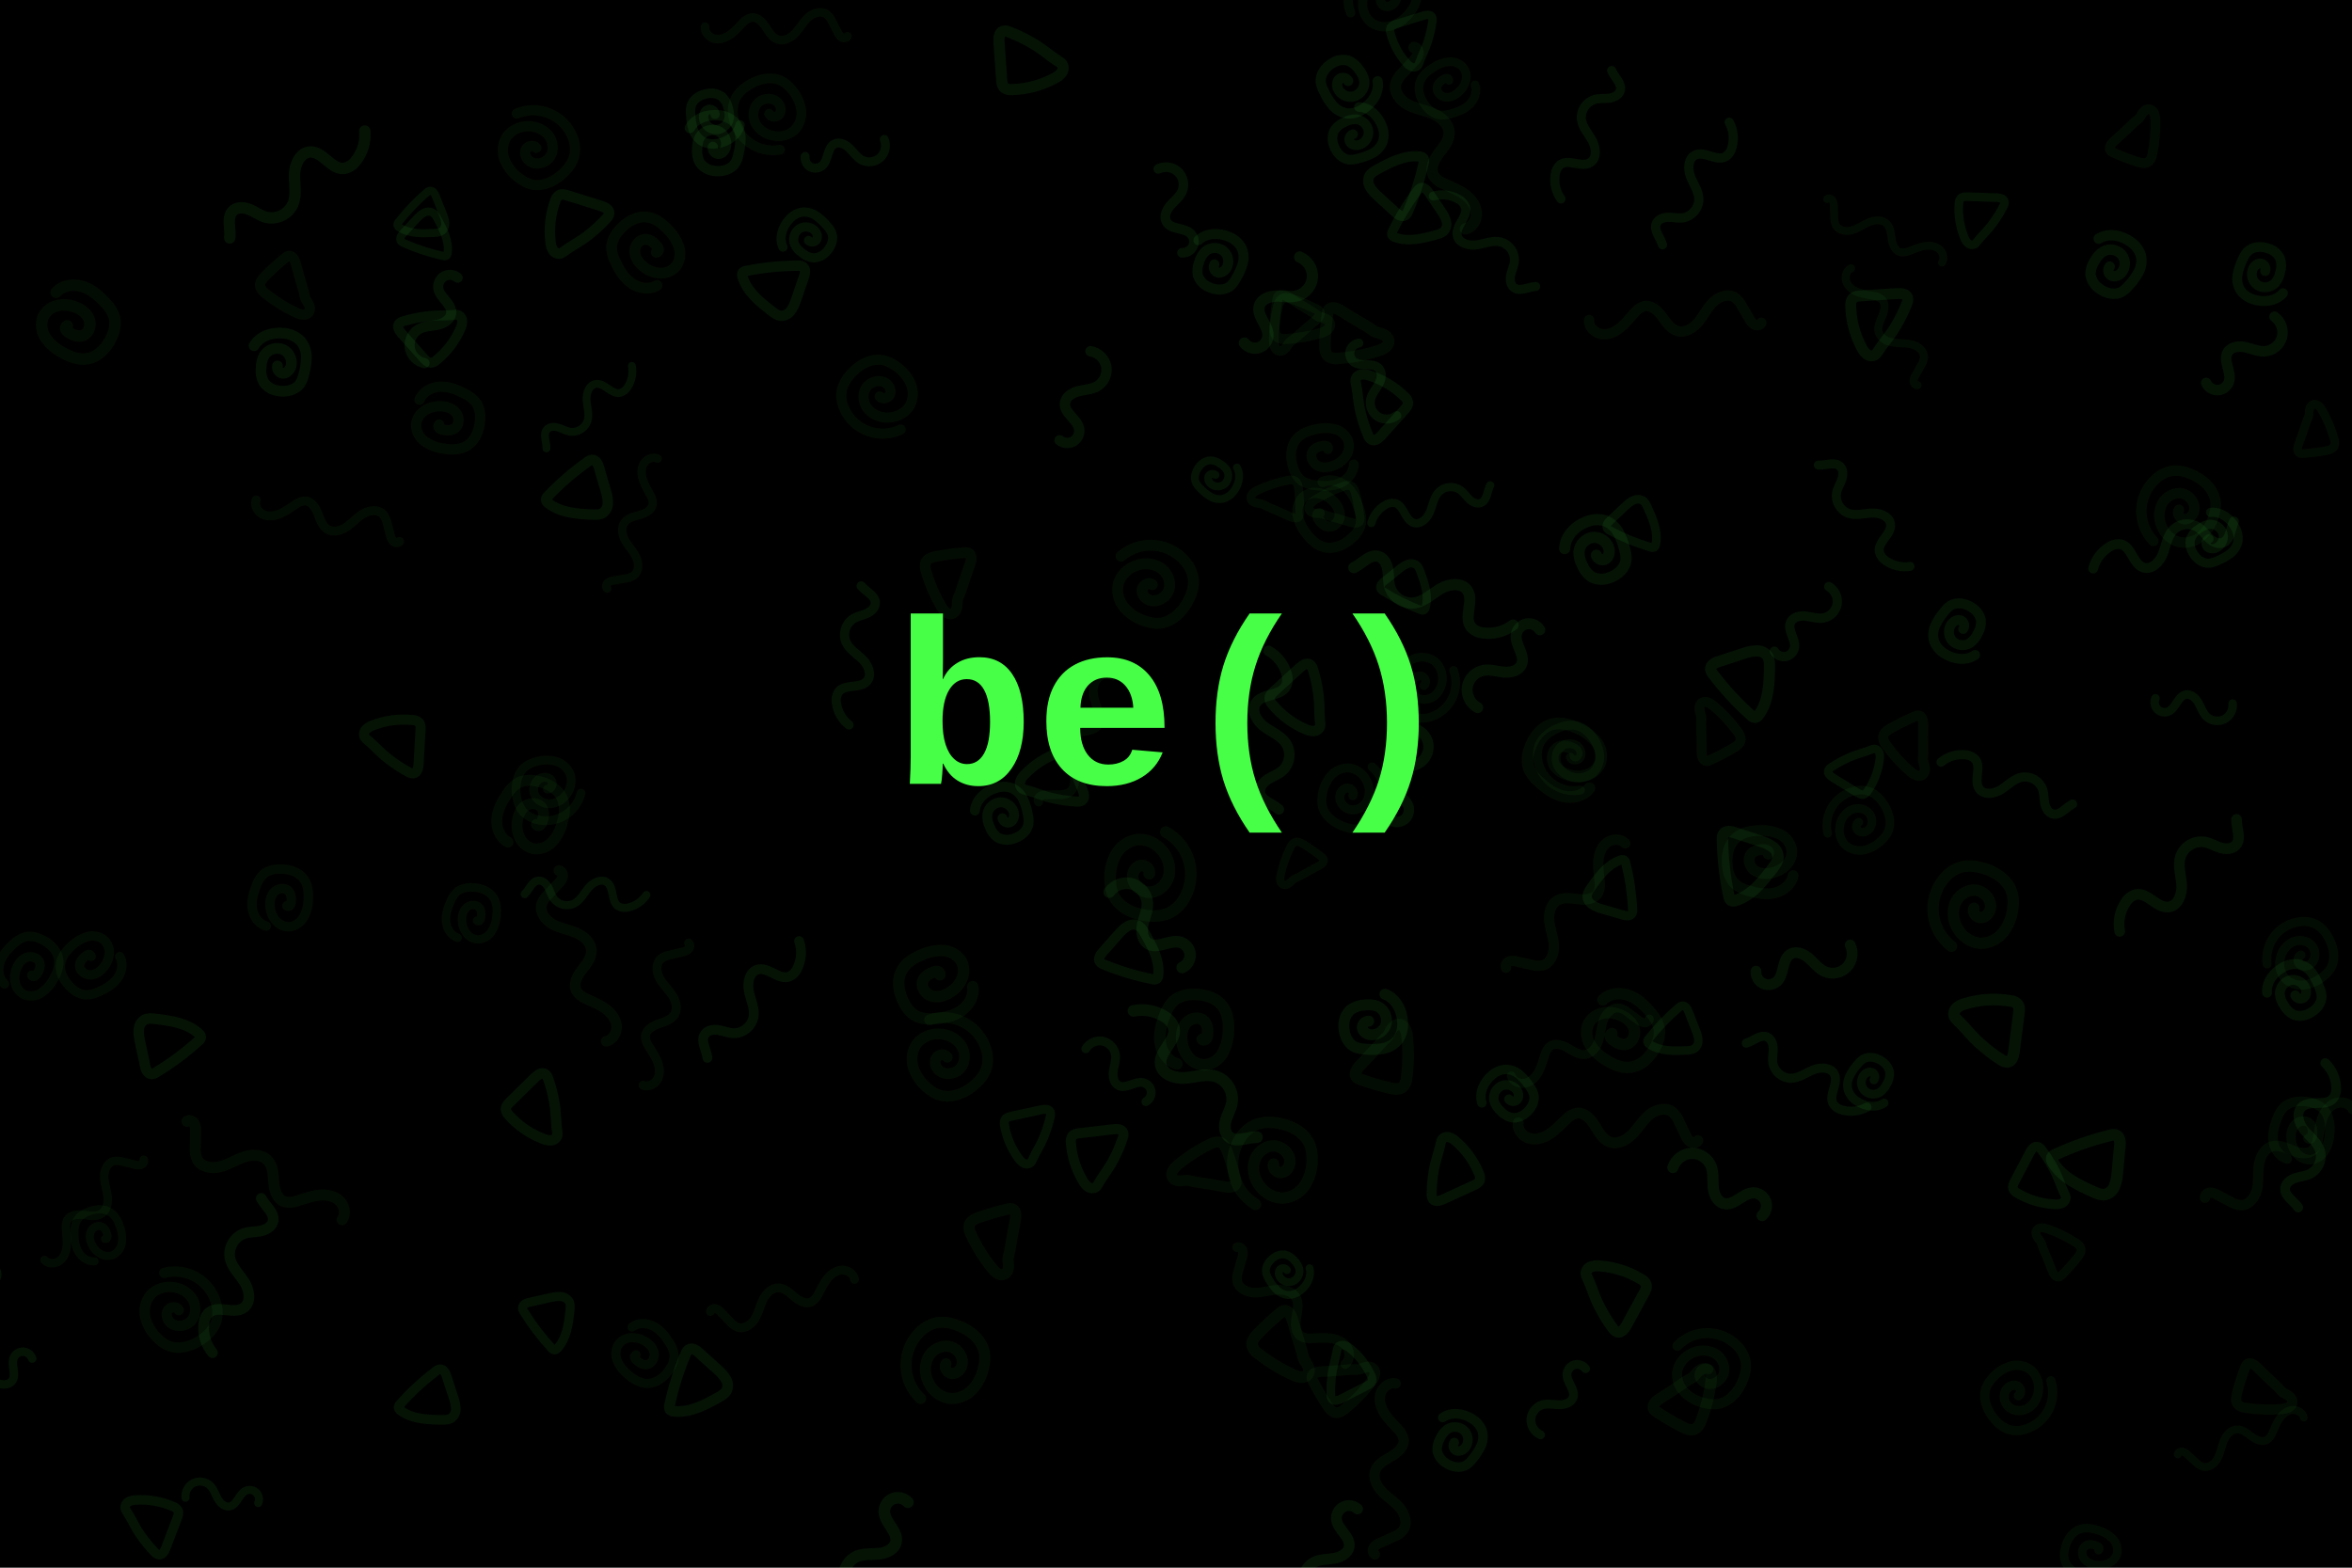
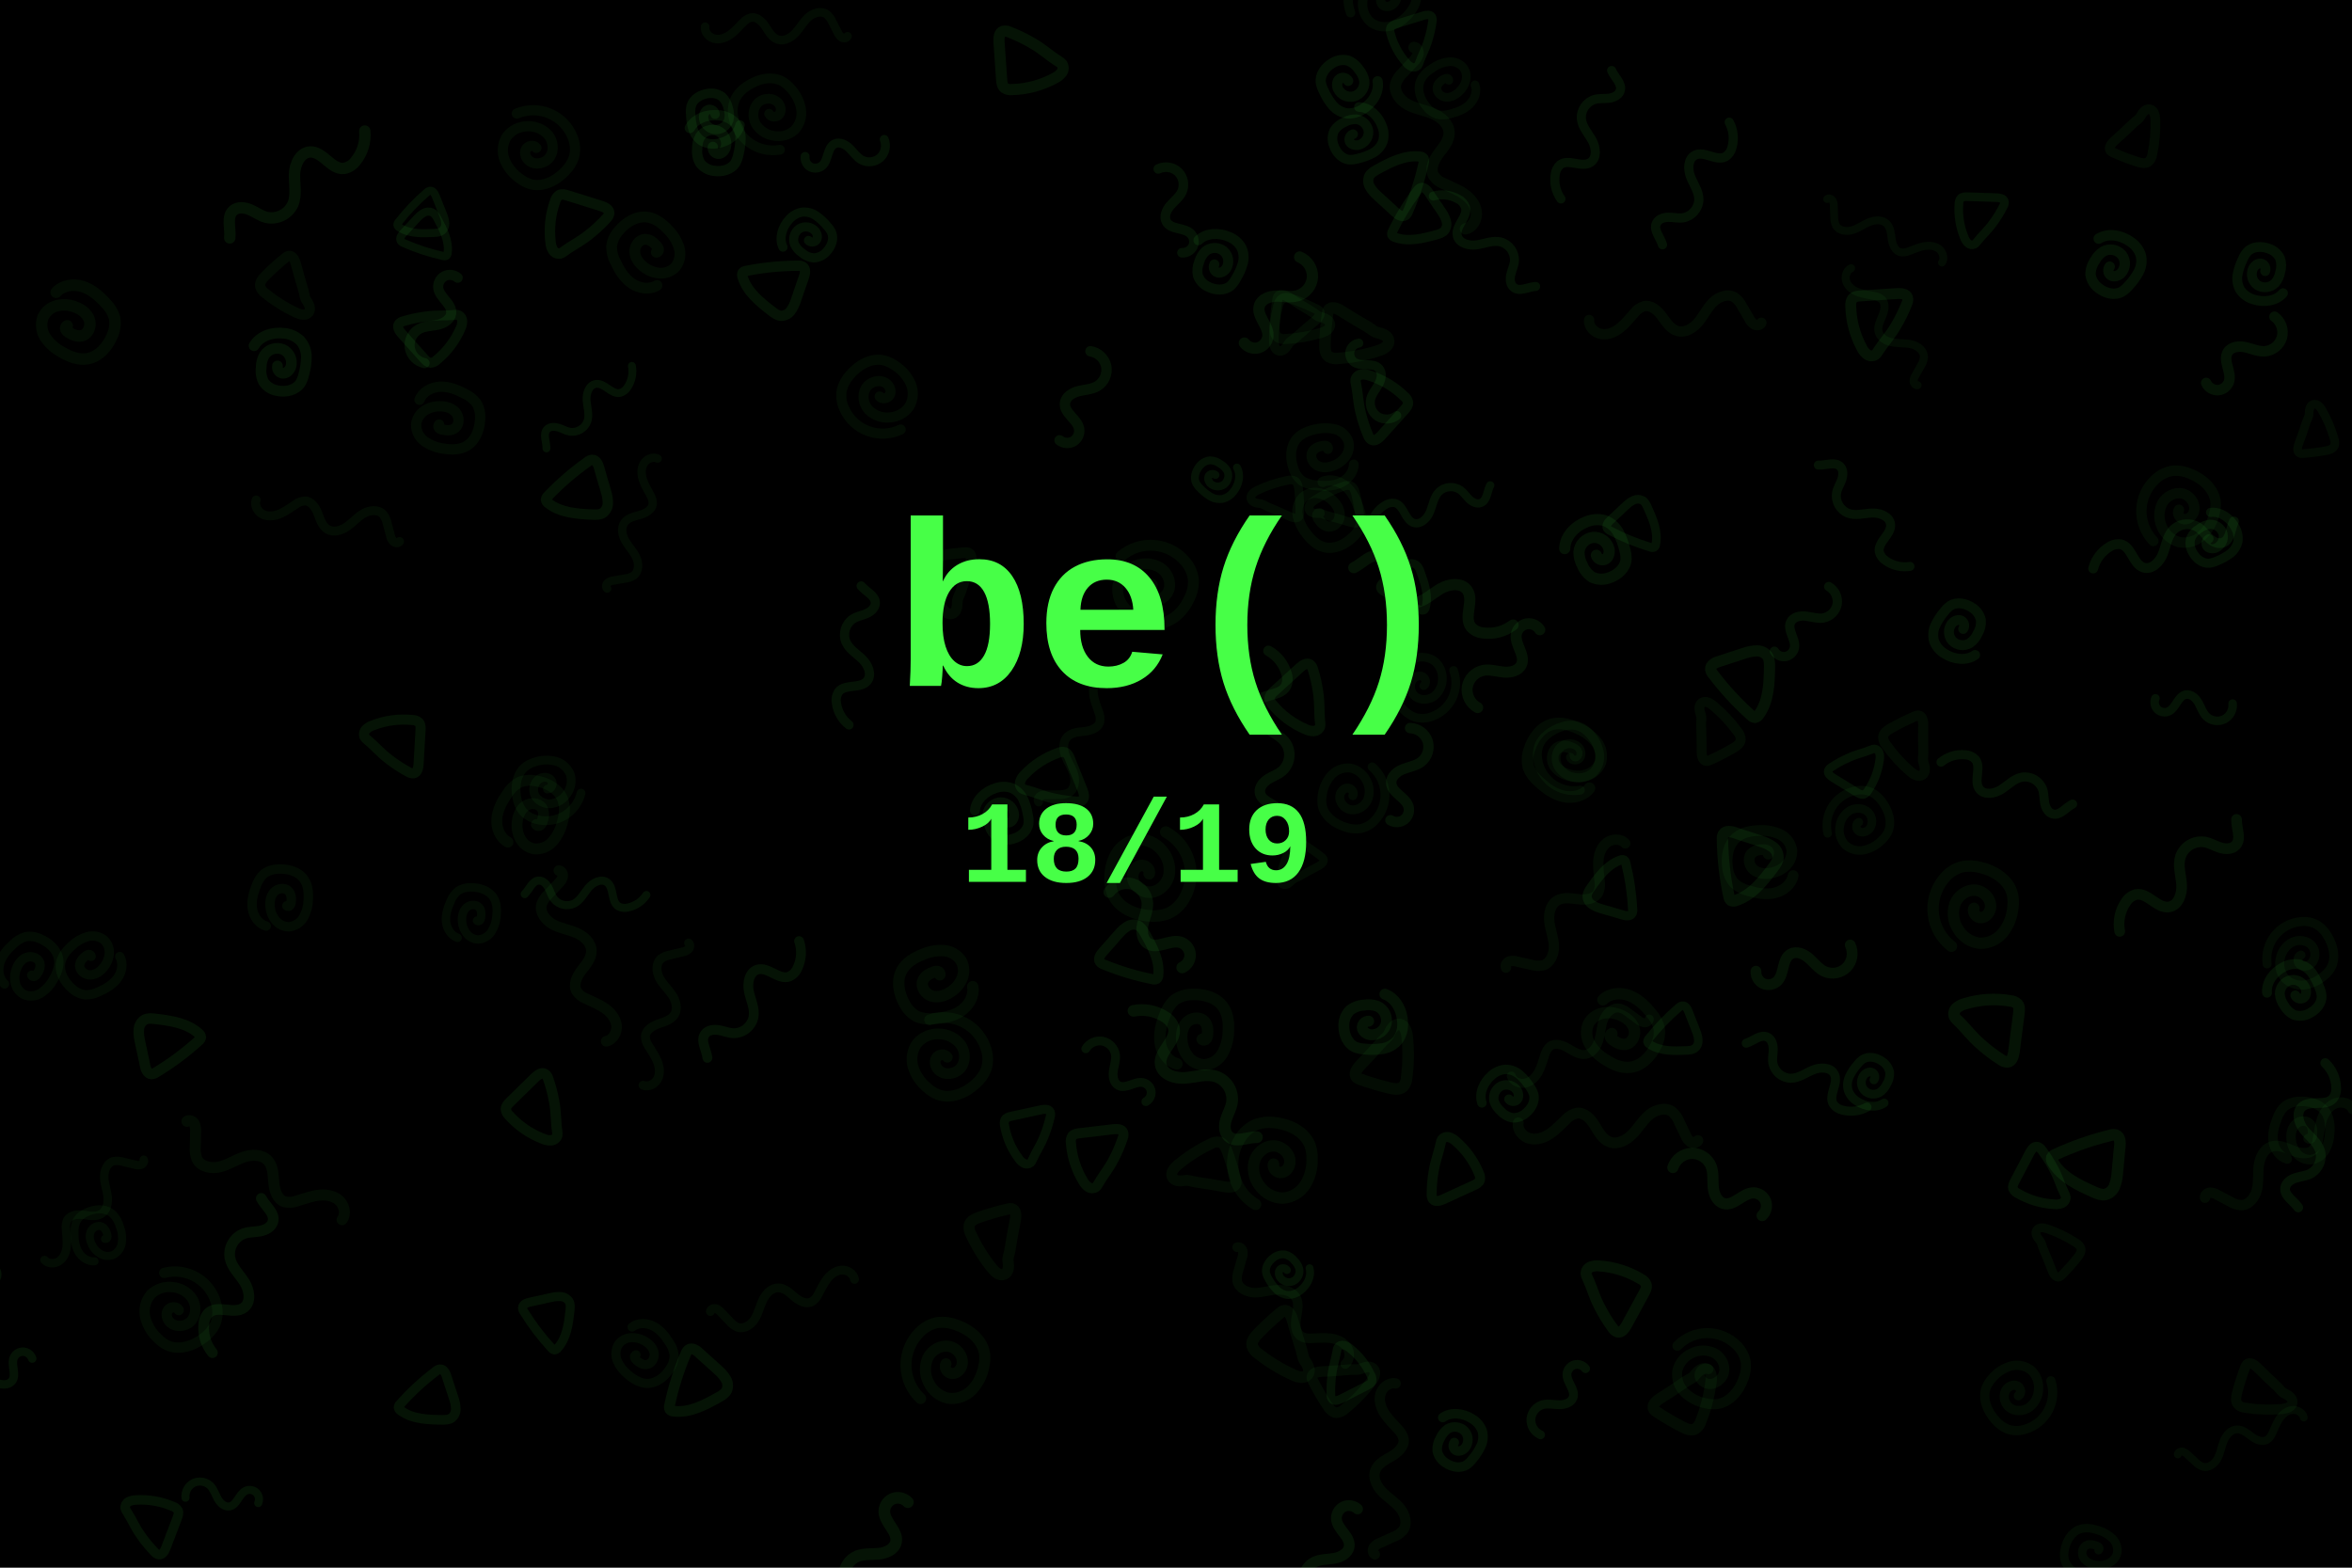
<svg xmlns="http://www.w3.org/2000/svg" xmlns:xlink="http://www.w3.org/1999/xlink" viewBox="0 0 1200 800">
  <style>
    :root { color: black; background-color: currentcolor; max-width: 100% }
    body { margin: 0 }
    path { fill: none; stroke: #47ff47; stroke-width: 5px; stroke-linecap: round; stroke-opacity: 0.05 }
    path:nth-child(odd) { stroke-opacity: 0.075 }
  </style>
  <rect width="100%" height="100%" fill="currentcolor" />
  <defs>
    <path id="t1" d="M7.76,10.89c-1.5,2.18-2.77,4.5-4.27,6.68-1.12,1.63-2.22,4-.86,5.41a4.34,4.34,0,0,0,2.25,1,130.06,130.06,0,0,0,24.85,3.36,2.65,2.65,0,0,0,2-.45,2.5,2.5,0,0,0,.51-2c-.43-7.43-5.32-13.76-10-19.55C21.15,4,20,2.67,18.4,2.18a5.71,5.71,0,0,0-5,1.19,16.87,16.87,0,0,0-3.43,4c-1.43,2.11-.79,1.36-2.23,3.47">
      <animate attributeName="opacity" repeatCount="indefinite" dur="20s" values="1;1;1;0;0;0;0;0;1" />
      <animateTransform attributeName="transform" type="rotate" repeatCount="indefinite" dur="80s" from="360 150 150" to="0 150 150" />
    </path>
    <path id="c1" d="M12.36,11.18a1.16,1.16,0,0,0-1.63-.11,3,3,0,0,0-.87,1.58c-.61,2.11-.78,4.58.55,6.32,1.71,2.23,5.36,2.21,7.57.46s3.15-4.69,3.26-7.5a13.18,13.18,0,0,0-1.89-7.67A9.12,9.12,0,0,0,12.85,0,9.93,9.93,0,0,0,4.51,3.82,20.08,20.08,0,0,0,.67,12.45c-.86,3.8-1.14,8,.63,11.44,2.31,4.55,7.64,6.85,12.72,7.3a13.12,13.12,0,0,0,7.81-1.32,15.12,15.12,0,0,0,5-5.68c2.11-3.59,3.87-7.56,3.88-11.73S28.64,3.9,24.84,2.21">
      <animate attributeName="opacity" repeatCount="indefinite" dur="20s" values="0;1;1;1;0;0;0;0;0" />
      <animateTransform attributeName="transform" type="rotate" repeatCount="indefinite" dur="80s" from="360 150 150" to="0 150 150" />
    </path>
    <path id="l1" d="M2.07,10.63a6,6,0,0,0,2.89,6A6,6,0,0,0,11.59,16c3.64-3.14,2.84-10.08,7.21-12.06,2.83-1.29,6.15.49,8.31,2.72s3.86,5,6.55,6.59a9.31,9.31,0,0,0,10.47-1A9.31,9.31,0,0,0,46.62,2">
      <animate attributeName="opacity" repeatCount="indefinite" dur="20s" values="0;0;1;1;1;0;0;0;0" />
      <animateTransform attributeName="transform" type="rotate" repeatCount="indefinite" dur="80s" from="360 150 150" to="0 150 150" />
    </path>
    <path id="t2" d="M23.42,19c-1.93-6-2.36-7.18-4.09-13.2-.54-1.88-1.82-4.21-3.71-3.74a3.78,3.78,0,0,0-1.45.88,120.75,120.75,0,0,0-9.68,9.15c-1.38,1.45-2.82,3.27-2.41,5.23a6.22,6.22,0,0,0,2.63,3.34,73,73,0,0,0,15.38,9.16c2,.87,4.64,1.5,6-.18s.26-4-1-5.75S24.06,21,23.42,19Z">
      <animate attributeName="opacity" repeatCount="indefinite" dur="20s" values="0;0;0;1;1;1;0;0;0" />
      <animateTransform attributeName="transform" type="rotate" repeatCount="indefinite" dur="80s" from="360 150 150" to="0 150 150" />
    </path>
    <path id="c2" d="M13.44,10.08a2.92,2.92,0,0,0-4.15-.66C7.93,10.56,8,12.75,8.79,14.32a6.86,6.86,0,0,0,8.38,3,7.23,7.23,0,0,0,4.17-8A11.85,11.85,0,0,0,18.15,4,11.42,11.42,0,0,0,12.33.14a9.79,9.79,0,0,0-7.4,2C1.72,4.41-.71,8.37.19,12.21a13.84,13.84,0,0,0,1.85,4,30.12,30.12,0,0,0,5,6.55A11.53,11.53,0,0,0,14.33,26,12.35,12.35,0,0,0,22,23.15c4.33-3.33,7.31-9,5.86-14.3">
      <animate attributeName="opacity" repeatCount="indefinite" dur="20s" values="0;0;0;0;1;1;1;0;0" />
      <animateTransform attributeName="transform" type="rotate" repeatCount="indefinite" dur="80s" from="360 150 150" to="0 150 150" />
    </path>
    <path id="l2" d="M85.7,8.9c.33-3.32-2.7-6.31-6-6.81s-6.62,1-9.21,3.12S65.89,10,63.64,12.49a9.41,9.41,0,0,1-4.58,3.19c-3.47.78-6.65-2.08-8.76-4.94s-4.2-6.21-7.64-7.11c-3.79-1-7.67,1.51-10.15,4.54s-4.16,6.7-6.93,9.47S18.31,22.12,15,20.06a12.07,12.07,0,0,1-3.69-4.46L7.93,9.85A7.14,7.14,0,0,0,5.39,6.91C4.22,6.3,2.5,6.56,2,7.78">
      <animate attributeName="opacity" repeatCount="indefinite" dur="20s" values="0;0;0;0;0;1;1;1;0" />
      <animateTransform attributeName="transform" type="rotate" repeatCount="indefinite" dur="80s" from="360 150 150" to="0 150 150" />
    </path>
    <path id="t3" d="M16.58,2.36A68.52,68.52,0,0,0,5.33,2.14,4.14,4.14,0,0,0,2.7,3C1.38,4.23,2.18,6.42,3,8l8.1,14.87c.65,1.2,1.43,2.5,2.75,2.87a4.89,4.89,0,0,0,3.37-.69A42.36,42.36,0,0,0,32.45,12.46a8.56,8.56,0,0,0,1.79-3.54,3.37,3.37,0,0,0-1.38-3.5A5,5,0,0,0,31,4.92C25.13,4.1,22.51,2.9,16.58,2.36Z">
      <animate attributeName="opacity" repeatCount="indefinite" dur="20s" values="1;0;0;0;0;0;1;1;1" />
      <animateTransform attributeName="transform" type="rotate" repeatCount="indefinite" dur="80s" from="360 150 150" to="0 150 150" />
    </path>
    <path id="c3" d="M16.66,19.31c0-2.1-2.84-3.38-4.68-2.35s-2.46,3.52-1.85,5.54c1.12,3.7,5.8,5.64,9.41,4.27s5.81-5.44,5.52-9.3a12.82,12.82,0,0,0-6-9.46A12.7,12.7,0,0,0,8,6.38,12.65,12.65,0,0,0,.54,15.12a20.73,20.73,0,0,0,.75,11.75,17.2,17.2,0,0,0,2.43,4.92c3.94,5.26,11.55,6.36,18,5a17.51,17.51,0,0,0,7.55-3.24,15.27,15.27,0,0,0,4.9-8.16A20.76,20.76,0,0,0,18.61,0">
      <animate attributeName="opacity" repeatCount="indefinite" dur="20s" values="1;0;0;0;0;0;0;1;1" />
      <animateTransform attributeName="transform" type="rotate" repeatCount="indefinite" dur="80s" from="360 150 150" to="0 150 150" />
    </path>
    <path id="l3" d="M2,19.86c2.37-3.51,2.92-9.08,7-10,2.51-.58,5,1.1,6.65,3.1s2.78,4.4,4.69,6.14a10.34,10.34,0,0,0,13.12.34c3.4-2.8,4.55-7.42,6.65-11.29S46.72.68,50.74,2.48c5.2,2.33,4.63,11.25,9.95,13.29a8.22,8.22,0,0,0,6.09-.56,18.15,18.15,0,0,0,9.57-9.86">
      <animate attributeName="opacity" repeatCount="indefinite" dur="20s" values="1;1;0;0;0;0;0;0;1" />
      <animateTransform attributeName="transform" type="rotate" repeatCount="indefinite" dur="80s" from="360 150 150" to="0 150 150" />
    </path>
  </defs>
  <use xlink:href="#t1" transform="translate(417.85 158.91) rotate(166.6) scale(1.05)" />
  <use xlink:href="#t1" transform="translate(0.38 439.03) rotate(131.04) scale(1.11)" />
  <use xlink:href="#t1" transform="translate(243.46 711.08) rotate(129.56) scale(0.98)" />
  <use xlink:href="#t1" transform="translate(692.98 108.37) rotate(280.11) scale(1.04)" />
  <use xlink:href="#t1" transform="translate(279.86 650.75) rotate(45.12) scale(0.92)" />
  <use xlink:href="#t1" transform="translate(562.22 467.06) rotate(9.05) scale(1.03)" />
  <use xlink:href="#t1" transform="translate(904.37 416.17) rotate(75.78) scale(1.16)" />
  <use xlink:href="#t1" transform="translate(1094.59 602) rotate(153.02) scale(1.18)" />
  <use xlink:href="#t1" transform="translate(235.85 106.64) rotate(125.86) scale(0.82)" />
  <use xlink:href="#t1" transform="translate(887.18 319.43) rotate(39.67) scale(1.14)" />
  <use xlink:href="#t1" transform="translate(708.49 281.46) rotate(18.84) scale(0.84)" />
  <use xlink:href="#t1" transform="translate(376.51 690.13) rotate(99.76) scale(1.09)" />
  <use xlink:href="#t1" transform="translate(4.09 544.66) rotate(104.86) scale(1.17)" />
  <use xlink:href="#t1" transform="translate(322.2 248.69) rotate(131.48) scale(1.06)" />
  <use xlink:href="#t1" transform="translate(205.82 103.84) rotate(10.42) scale(0.83)" />
  <use xlink:href="#t1" transform="translate(58.09 532.47) rotate(315.64) scale(1.07)" />
  <use xlink:href="#t1" transform="translate(746.01 102.32) rotate(113.62) scale(0.96)" />
  <use xlink:href="#t1" transform="translate(812.58 474.55) rotate(253.89) scale(0.94)" />
  <use xlink:href="#t1" transform="translate(875.75 523.17) rotate(126.21) scale(0.87)" />
  <use xlink:href="#t1" transform="translate(822.82 249.43) rotate(14.52) scale(0.88)" />
  <use xlink:href="#c1" transform="translate(1191.1 589.93) rotate(171.31) scale(0.97)" />
  <use xlink:href="#c1" transform="translate(286.49 434.15) rotate(184.1) scale(1.11)" />
  <use xlink:href="#c1" transform="translate(805.18 536.23) rotate(290.8) scale(1.16)" />
  <use xlink:href="#c1" transform="translate(43.28 472.53) rotate(36.09) scale(0.95)" />
  <use xlink:href="#c1" transform="translate(159.71 471.07) rotate(171.32) scale(0.96)" />
  <use xlink:href="#c1" transform="translate(24.09 511.38) rotate(197.93) scale(0.95)" />
  <use xlink:href="#c1" transform="translate(66.9 635.25) rotate(150.69) scale(0.82)" />
  <use xlink:href="#c1" transform="translate(738.6 26.34) rotate(45.41) scale(0.88)" />
  <use xlink:href="#c1" transform="translate(629.6 541.18) rotate(171.55) scale(1.17)" />
  <use xlink:href="#c1" transform="translate(1081.37 781.51) rotate(96.01) scale(0.86)" />
  <use xlink:href="#c1" transform="translate(910.88 419.93) rotate(76.46) scale(1.09)" />
  <use xlink:href="#c1" transform="translate(352.7 124.53) rotate(124.56) scale(1.1)" />
  <use xlink:href="#c1" transform="translate(309.96 696.74) rotate(297.6) scale(0.93)" />
  <use xlink:href="#c1" transform="translate(682.76 213.36) rotate(66.32) scale(1)" />
  <use xlink:href="#c1" transform="translate(819.82 374.18) rotate(102.49) scale(1.18)" />
  <use xlink:href="#c1" transform="translate(17.48 176.14) rotate(287.42) scale(1.17)" />
  <use xlink:href="#c1" transform="translate(212.9 230.15) rotate(267.43) scale(1.05)" />
  <use xlink:href="#c1" transform="translate(254.94 478.3) rotate(174.22) scale(0.86)" />
  <use xlink:href="#c1" transform="translate(482.11 478.29) rotate(55.56) scale(1.16)" />
  <use xlink:href="#c1" transform="translate(656.02 263.84) rotate(311.3) scale(1.04)" />
  <use xlink:href="#l1" transform="translate(593.95 502.62) rotate(236.96) scale(1.18)" />
  <use xlink:href="#l1" transform="translate(893.2 631.2) rotate(219.28) scale(1.14)" />
  <use xlink:href="#l1" transform="translate(702.09 170.47) rotate(73.31) scale(0.92)" />
  <use xlink:href="#l1" transform="translate(1117.52 187.1) rotate(326.86) scale(1.07)" />
  <use xlink:href="#l1" transform="translate(474.66 772.49) rotate(128.37) scale(1.19)" />
  <use xlink:href="#l1" transform="translate(897.41 325.71) rotate(321.01) scale(0.95)" />
  <use xlink:href="#l1" transform="translate(795.11 328.94) rotate(139.56) scale(1.12)" />
  <use xlink:href="#l1" transform="translate(529.74 220.94) rotate(300.1) scale(1.06)" />
  <use xlink:href="#l1" transform="translate(22.07 700.72) rotate(153.83) scale(0.86)" />
  <use xlink:href="#l1" transform="translate(1100.34 346.96) rotate(14.86) scale(0.87)" />
  <use xlink:href="#l1" transform="translate(817.03 703.9) rotate(135.19) scale(0.9)" />
  <use xlink:href="#l1" transform="translate(698.18 416.19) rotate(292.98) scale(1.06)" />
  <use xlink:href="#l1" transform="translate(131.11 775.89) rotate(195.16) scale(0.82)" />
  <use xlink:href="#l1" transform="translate(578.19 569.51) rotate(232.34) scale(0.9)" />
  <use xlink:href="#l1" transform="translate(624.4 168.35) rotate(313.68) scale(1.15)" />
  <use xlink:href="#l1" transform="translate(408.69 70.18) rotate(358.83) scale(0.91)" />
  <use xlink:href="#l1" transform="translate(592.84 131.89) rotate(265.18) scale(0.98)" />
  <use xlink:href="#l1" transform="translate(243.92 145.75) rotate(122.15) scale(1.03)" />
  <use xlink:href="#l1" transform="translate(703.58 774.74) rotate(124.34) scale(1.1)" />
  <use xlink:href="#l1" transform="translate(892.7 484.14) rotate(355.42) scale(1.1)" />
  <use xlink:href="#t2" transform="translate(481.58 270.36) rotate(35.97) scale(1.09)" />
  <use xlink:href="#t2" transform="translate(1081.68 91.79) rotate(244.33) scale(0.99)" />
  <use xlink:href="#t2" transform="translate(638.78 160.15) rotate(319.24) scale(1.02)" />
  <use xlink:href="#t2" transform="translate(846.51 737.05) rotate(253.73) scale(1.15)" />
  <use xlink:href="#t2" transform="translate(640.42 589.33) rotate(116.48) scale(1.11)" />
  <use xlink:href="#t2" transform="translate(885.29 394.75) rotate(196.19) scale(1.01)" />
  <use xlink:href="#t2" transform="translate(501.51 606.56) rotate(27.41) scale(1.14)" />
  <use xlink:href="#t2" transform="translate(636.6 666.3) rotate(0.52) scale(1.18)" />
  <use xlink:href="#t2" transform="translate(1183.42 240.94) rotate(216.36) scale(0.88)" />
  <use xlink:href="#t2" transform="translate(1064.83 652.31) rotate(175.16) scale(0.9)" />
  <use xlink:href="#t2" transform="translate(662.66 168.51) rotate(318.27) scale(1.17)" />
  <use xlink:href="#t2" transform="translate(673.37 254) rotate(130.85) scale(0.89)" />
  <use xlink:href="#t2" transform="translate(963.95 358.39) rotate(17) scale(1.03)" />
  <use xlink:href="#t2" transform="translate(1131.28 702.17) rotate(331.02) scale(1.03)" />
  <use xlink:href="#t2" transform="translate(668.73 143.91) rotate(66.29) scale(0.98)" />
  <use xlink:href="#t2" transform="translate(674.33 425.25) rotate(78.57) scale(0.83)" />
  <use xlink:href="#t2" transform="translate(703.07 254.89) rotate(123.24) scale(0.9)" />
  <use xlink:href="#t2" transform="translate(699.37 566.97) rotate(239.89) scale(1.18)" />
  <use xlink:href="#t2" transform="translate(663.25 718.8) rotate(283.33) scale(1.08)" />
  <use xlink:href="#t2" transform="translate(130.98 128.1) rotate(1.3) scale(1.04)" />
  <use xlink:href="#c2" transform="translate(520.6 431.87) rotate(200.58) scale(1.01)" />
  <use xlink:href="#c2" transform="translate(358 43.67) rotate(28.14) scale(0.96)" />
  <use xlink:href="#c2" transform="translate(1006.59 304.73) rotate(70.18) scale(1.01)" />
  <use xlink:href="#c2" transform="translate(1182.53 520.21) rotate(190.09) scale(1)" />
  <use xlink:href="#c2" transform="translate(674.93 29.48) rotate(5.58) scale(1.04)" />
  <use xlink:href="#c2" transform="translate(960.69 536.85) rotate(71.07) scale(0.89)" />
  <use xlink:href="#c2" transform="translate(645.86 640.06) rotate(0.06) scale(0.8)" />
  <use xlink:href="#c2" transform="translate(143.95 204.9) rotate(225.64) scale(1.09)" />
  <use xlink:href="#c2" transform="translate(607.74 237.23) rotate(345.68) scale(0.8)" />
  <use xlink:href="#c2" transform="translate(617.08 151.88) rotate(241.48) scale(1.02)" />
  <use xlink:href="#c2" transform="translate(1070.19 152.76) rotate(253.43) scale(1.06)" />
  <use xlink:href="#c2" transform="translate(825.82 298.78) rotate(196.78) scale(1.14)" />
  <use xlink:href="#c2" transform="translate(737.22 751.71) rotate(250.1) scale(0.97)" />
  <use xlink:href="#c2" transform="translate(366.41 92.39) rotate(224.27) scale(1.05)" />
  <use xlink:href="#c2" transform="translate(1156.5 121.58) rotate(55.87) scale(1)" />
  <use xlink:href="#c2" transform="translate(1115.95 285.93) rotate(278.35) scale(0.93)" />
  <use xlink:href="#c2" transform="translate(426.41 129.78) rotate(170.08) scale(0.93)" />
  <use xlink:href="#c2" transform="translate(677.06 78.17) rotate(287.03) scale(0.98)" />
  <use xlink:href="#c2" transform="translate(783.23 569.92) rotate(177.04) scale(0.96)" />
  <use xlink:href="#c2" transform="translate(680.51 526.66) rotate(305.79) scale(1.11)" />
  <use xlink:href="#l2" transform="translate(79.35 595.22) rotate(133.93) scale(0.86)" />
  <use xlink:href="#l2" transform="translate(98.01 563.63) rotate(31.61) scale(1.12)" />
  <use xlink:href="#l2" transform="translate(900.74 172.88) rotate(180.15) scale(1.05)" />
  <use xlink:href="#l2" transform="translate(635.3 629.88) rotate(46.44) scale(0.97)" />
  <use xlink:href="#l2" transform="translate(203.74 283.64) rotate(195.38) scale(0.91)" />
  <use xlink:href="#l2" transform="translate(729.33 19.42) rotate(73.41) scale(1.15)" />
  <use xlink:href="#l2" transform="translate(1107.77 736.7) rotate(342.9) scale(0.8)" />
  <use xlink:href="#l2" transform="translate(433.79 25.35) rotate(183.09) scale(0.87)" />
  <use xlink:href="#l2" transform="translate(358.63 481.58) rotate(106.99) scale(0.91)" />
  <use xlink:href="#l2" transform="translate(302.98 299.63) rotate(290.46) scale(0.85)" />
  <use xlink:href="#l2" transform="translate(693.13 794.44) rotate(276.15) scale(1.05)" />
  <use xlink:href="#l2" transform="translate(523.03 407.41) rotate(299.59) scale(0.89)" />
  <use xlink:href="#l2" transform="translate(1118.92 605.41) rotate(328.21) scale(1.05)" />
  <use xlink:href="#l2" transform="translate(359.07 662.89) rotate(346.65) scale(0.9)" />
  <use xlink:href="#l2" transform="translate(973.66 201.2) rotate(239.61) scale(0.82)" />
  <use xlink:href="#l2" transform="translate(933.75 95.33) rotate(28.19) scale(0.8)" />
  <use xlink:href="#l2" transform="translate(867.73 590.75) rotate(184.87) scale(1.1)" />
  <use xlink:href="#l2" transform="translate(760.95 489.77) rotate(313.06) scale(1.05)" />
  <use xlink:href="#l2" transform="translate(845.92 525.81) rotate(156.79) scale(0.91)" />
  <use xlink:href="#l2" transform="translate(292.6 439.82) rotate(73.75) scale(1.08)" />
  <use xlink:href="#t3" transform="translate(824.07 684.12) rotate(237.15) scale(1.12)" />
  <use xlink:href="#t3" transform="translate(80.6 797.23) rotate(229.42) scale(0.97)" />
  <use xlink:href="#t3" transform="translate(1026.14 102.15) rotate(120.44) scale(0.88)" />
  <use xlink:href="#t3" transform="translate(977.53 150.51) rotate(114.88) scale(1.11)" />
  <use xlink:href="#t3" transform="translate(929.48 392.18) rotate(330.09) scale(0.86)" />
  <use xlink:href="#t3" transform="translate(677.01 716.34) rotate(271.62) scale(0.88)" />
  <use xlink:href="#t3" transform="translate(670.72 335.56) rotate(76.14) scale(1.06)" />
  <use xlink:href="#t3" transform="translate(727.88 614.57) rotate(273.91) scale(1.02)" />
  <use xlink:href="#t3" transform="translate(697.75 228.14) rotate(250.56) scale(1.05)" />
  <use xlink:href="#t3" transform="translate(554.51 411.88) rotate(186.67) scale(1.03)" />
  <use xlink:href="#t3" transform="translate(1040.54 581.32) rotate(56.28) scale(0.98)" />
  <use xlink:href="#t3" transform="translate(280.31 544.42) rotate(74.12) scale(1.06)" />
  <use xlink:href="#t3" transform="translate(576.94 576.44) rotate(111.87) scale(1.03)" />
  <use xlink:href="#t3" transform="translate(211.83 398.69) rotate(211.86) scale(1.03)" />
  <use xlink:href="#t3" transform="translate(1024.83 546.63) rotate(215.89) scale(1.18)" />
  <use xlink:href="#t3" transform="translate(733.52 6.81) rotate(101.41) scale(0.86)" />
  <use xlink:href="#t3" transform="translate(315.13 109.09) rotate(135.96) scale(1.07)" />
  <use xlink:href="#t3" transform="translate(510.37 11.58) rotate(24.57) scale(1.14)" />
  <use xlink:href="#t3" transform="translate(539.11 565.72) rotate(106.3) scale(0.92)" />
  <use xlink:href="#t3" transform="translate(200.11 163.05) rotate(346.72) scale(1.01)" />
  <use xlink:href="#c3" transform="translate(66.39 658.47) rotate(332.87) scale(1.05)" />
  <use xlink:href="#c3" transform="translate(698.8 21.28) rotate(236.66) scale(0.95)" />
  <use xlink:href="#c3" transform="translate(821.75 396.73) rotate(157.33) scale(0.9)" />
  <use xlink:href="#c3" transform="translate(247.91 69.17) rotate(324.53) scale(1.04)" />
  <use xlink:href="#c3" transform="translate(414.98 69.31) rotate(157.33) scale(0.99)" />
  <use xlink:href="#c3" transform="translate(573.65 418.59) rotate(15.86) scale(1.18)" />
  <use xlink:href="#c3" transform="translate(456.92 530.88) rotate(328.92) scale(1.09)" />
  <use xlink:href="#c3" transform="translate(845.98 703.04) rotate(301.15) scale(1.02)" />
  <use xlink:href="#c3" transform="translate(1115.11 286.97) rotate(213.52) scale(1.06)" />
  <use xlink:href="#c3" transform="translate(732.71 328.35) rotate(57.09) scale(0.88)" />
  <use xlink:href="#c3" transform="translate(661.14 621.34) rotate(198.18) scale(1.16)" />
  <use xlink:href="#c3" transform="translate(1037.47 689.57) rotate(59.47) scale(0.94)" />
  <use xlink:href="#c3" transform="translate(1015.23 491.96) rotate(204.87) scale(1.16)" />
  <use xlink:href="#c3" transform="translate(1162.64 507.94) rotate(249.64) scale(0.92)" />
  <use xlink:href="#c3" transform="translate(296.77 388.18) rotate(91.08) scale(0.89)" />
  <use xlink:href="#c3" transform="translate(939.47 439.87) rotate(244.43) scale(0.87)" />
  <use xlink:href="#c3" transform="translate(487.84 724.31) rotate(210.37) scale(1.13)" />
  <use xlink:href="#c3" transform="translate(474.59 207.33) rotate(141.76) scale(1.03)" />
  <use xlink:href="#c3" transform="translate(685.13 383.38) rotate(28.08) scale(0.91)" />
  <use xlink:href="#c3" transform="translate(559.68 300.45) rotate(306.47) scale(1.11)" />
  <use xlink:href="#l3" transform="translate(700.37 269.07) rotate(30.86) scale(1.14)" />
  <use xlink:href="#l3" transform="translate(1154.64 435.18) rotate(147.26) scale(1.09)" />
  <use xlink:href="#l3" transform="translate(622.86 595.28) rotate(236.71) scale(1.19)" />
  <use xlink:href="#l3" transform="translate(9.76 647.61) rotate(114.65) scale(0.89)" />
  <use xlink:href="#l3" transform="translate(900.99 516.99) rotate(38.93) scale(0.92)" />
  <use xlink:href="#l3" transform="translate(153.36 620) rotate(118.61) scale(1.09)" />
  <use xlink:href="#l3" transform="translate(763.89 264.06) rotate(173.46) scale(0.84)" />
  <use xlink:href="#l3" transform="translate(1144.34 285.52) rotate(172.54) scale(1)" />
  <use xlink:href="#l3" transform="translate(268.82 216.36) rotate(327.02) scale(0.8)" />
  <use xlink:href="#l3" transform="translate(346.43 526.1) rotate(319.17) scale(1)" />
  <use xlink:href="#l3" transform="translate(631.11 412.43) rotate(277.31) scale(1.07)" />
  <use xlink:href="#l3" transform="translate(1153.57 610.79) rotate(291.61) scale(0.99)" />
  <use xlink:href="#l3" transform="translate(1050.19 427.41) rotate(208.73) scale(0.93)" />
  <use xlink:href="#l3" transform="translate(770.13 158.76) rotate(232.5) scale(0.92)" />
  <use xlink:href="#l3" transform="translate(104.58 102.01) rotate(332.68) scale(1.16)" />
  <use xlink:href="#l3" transform="translate(832.63 114.44) rotate(309.61) scale(0.94)" />
  <use xlink:href="#l3" transform="translate(942.42 226.33) rotate(58.91) scale(0.92)" />
  <use xlink:href="#l3" transform="translate(457.83 302.36) rotate(106.05) scale(0.94)" />
  <use xlink:href="#l3" transform="translate(838.82 44.35) rotate(122.57) scale(0.93)" />
  <use xlink:href="#l3" transform="translate(269.32 439.98) rotate(11.46) scale(0.82)" />
-   <text x="600" y="400" font-family="courier new, courier, monospace" font-weight="bold" font-size="120" fill="#47ff47" text-anchor="middle" alignment-baseline="middle">be()</text>
+   <text x="600" y="350" font-family="courier new, courier, monospace" font-weight="bold" font-size="120" fill="#47ff47" text-anchor="middle" alignment-baseline="middle">be()
+   </text>
+   <text x="580" y="450" font-family="courier new, courier, monospace" font-weight="bold" font-size="60" fill="#47ff47" text-anchor="middle" alignment-baseline="middle">18/19</text>
</svg>
